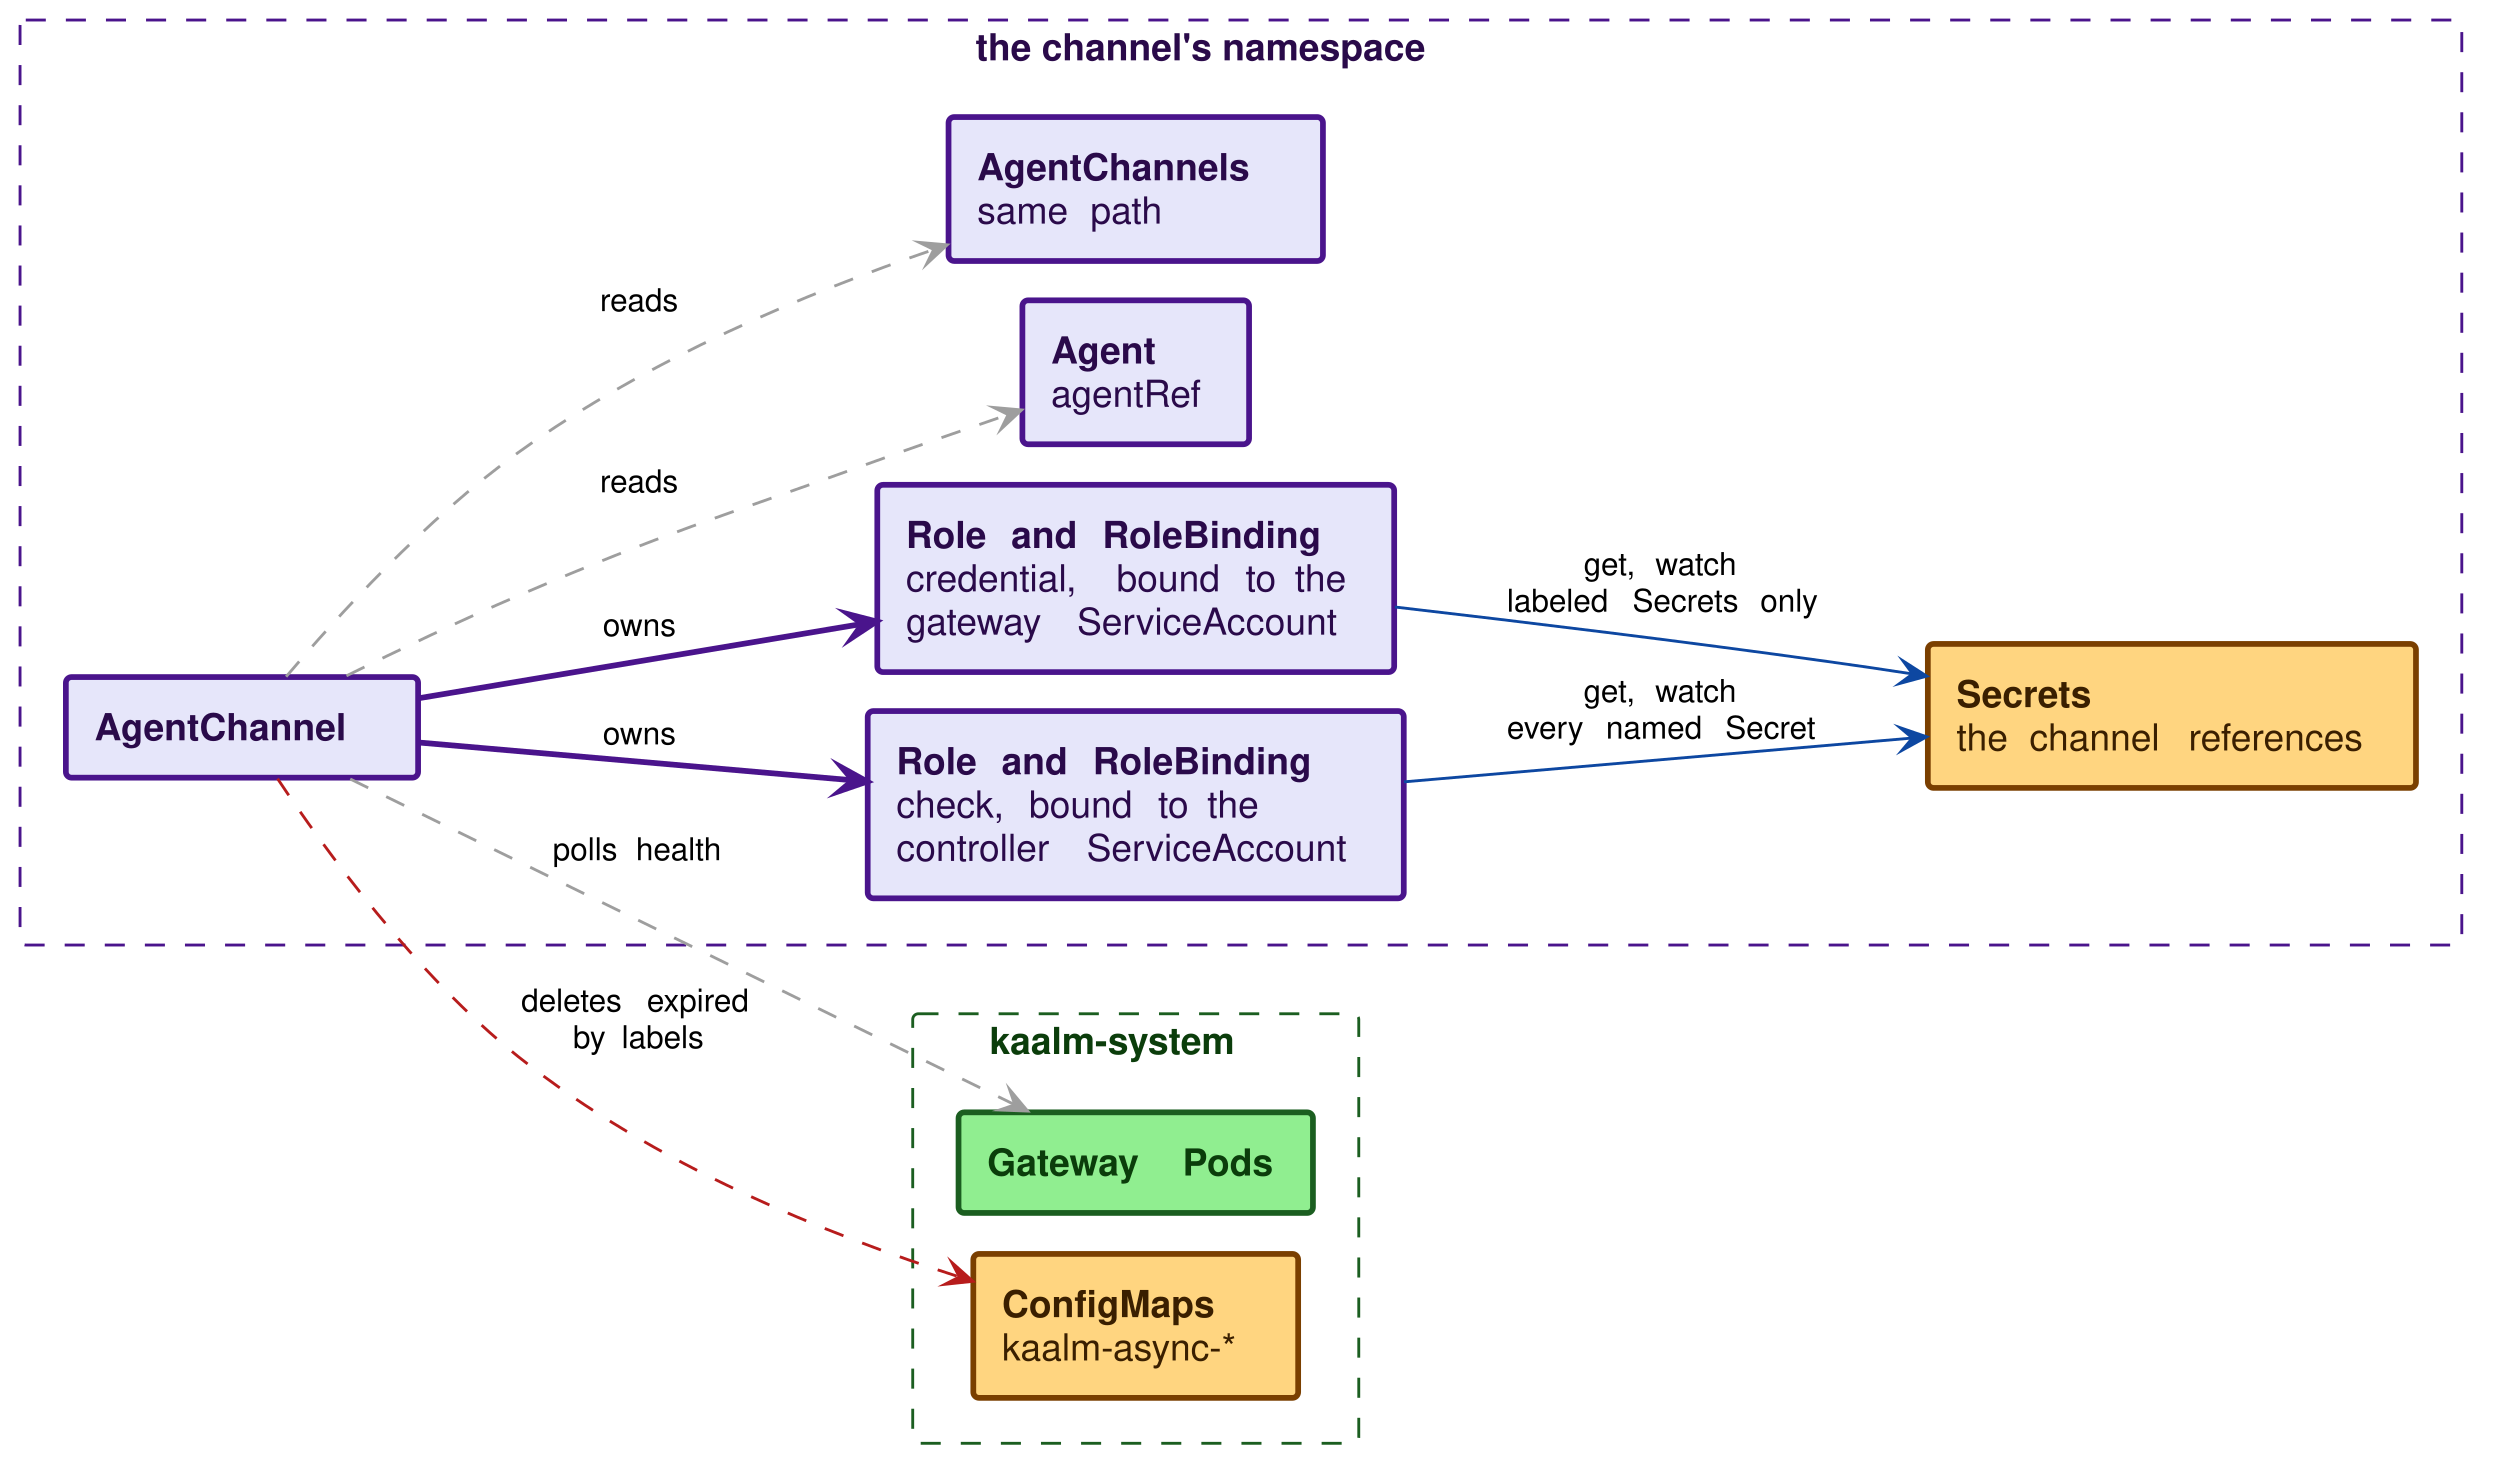
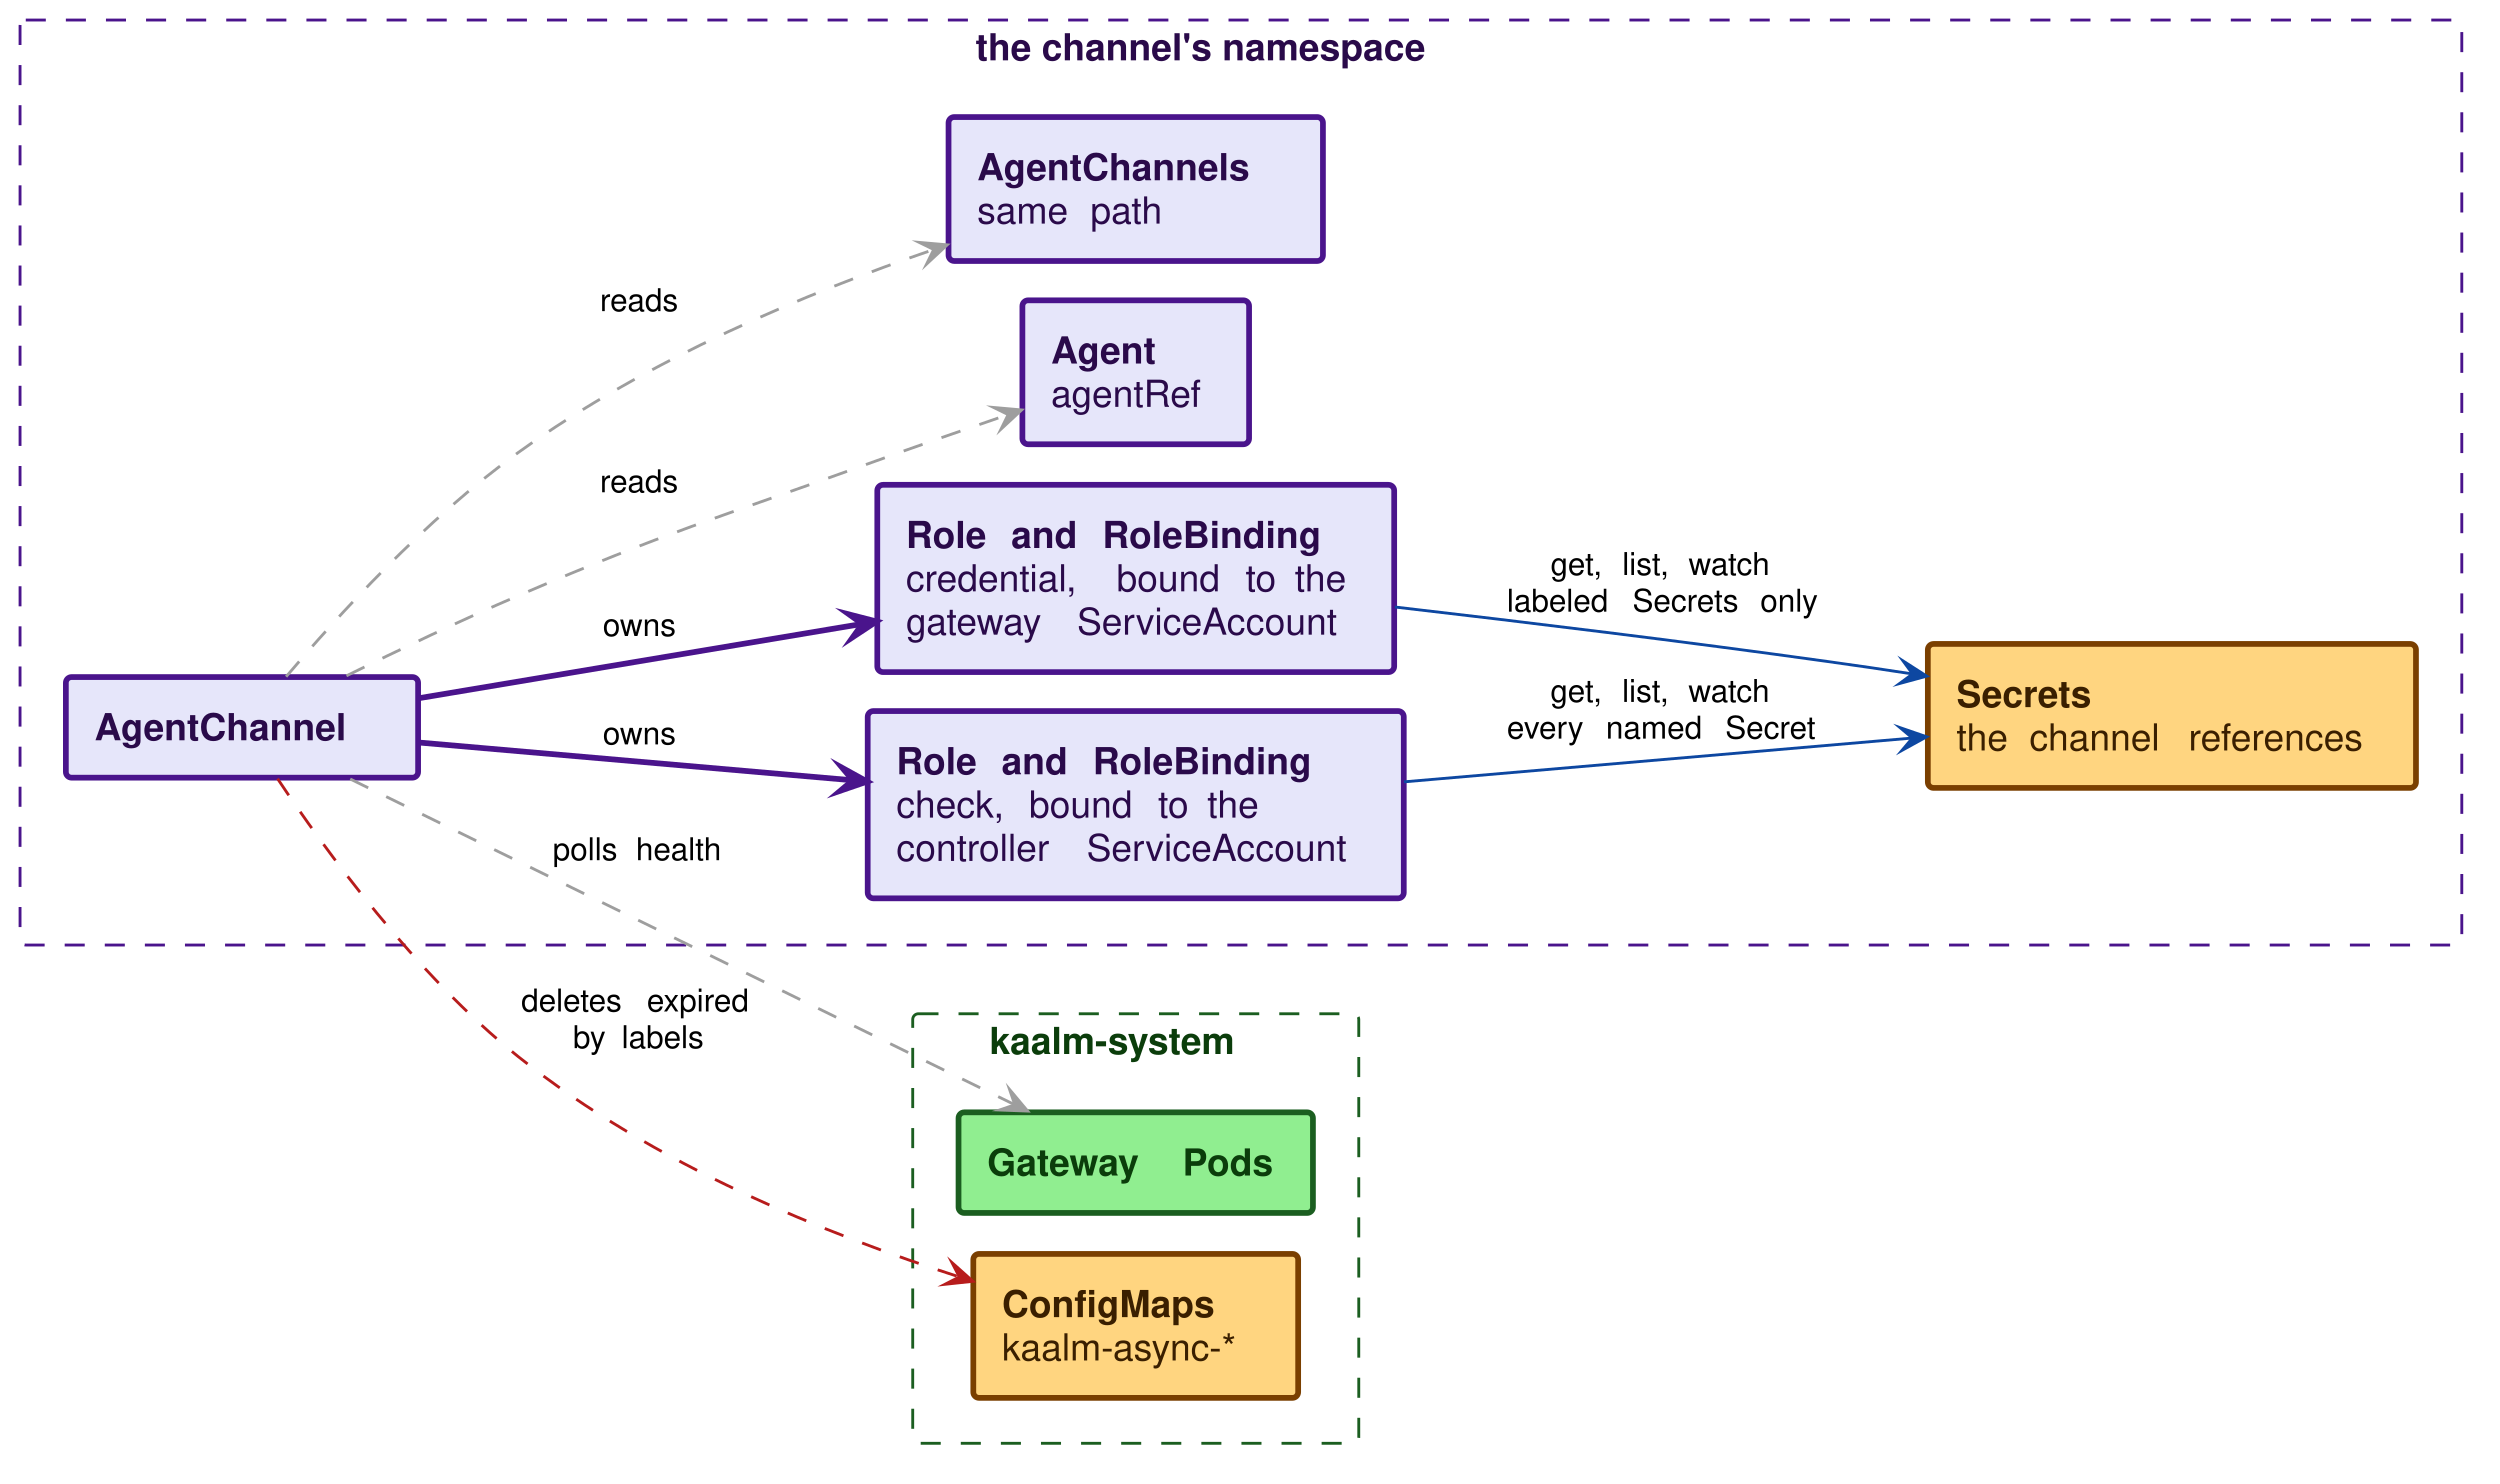
<svg xmlns="http://www.w3.org/2000/svg" version="1.1" data-diagram-type="DESCRIPTION" style="width:873px;height:518px;" width="873px" height="518px" viewBox="0 0 873 518" zoomAndPan="magnify" preserveAspectRatio="none" contentStyleType="text/css">
  <defs />
  <g font-family="sans-serif" lengthAdjust="spacing">
    <g class="cluster" data-qualified-name="ns" id="ent0001" data-source-line="14">
      <rect x="7" y="7" width="852.66" height="323" fill="none" style="stroke:#4A148C;stroke-width:1;stroke-dasharray:7,7;" rx="2" ry="2" />
      <text x="340.68" y="21.067" fill="#2A0A4A" font-size="13" textLength="185.301" font-weight="700" font-family="Helvetica">the channel's namespace</text>
    </g>
    <g class="cluster" data-qualified-name="nssys" id="ent0008" data-source-line="23">
      <rect x="318.72" y="354" width="155.76" height="150" fill="none" style="stroke:#1B5E20;stroke-width:1;stroke-dasharray:7,7;" rx="2" ry="2" />
      <text x="345.543" y="368.067" fill="#0B3D0B" font-size="13" textLength="102.115" font-weight="700" font-family="Helvetica">kaalm-system</text>
    </g>
    <g class="entity" data-qualified-name="ns.chan" id="ent0002" data-source-line="15">
      <rect x="23" y="236.43" width="123.003" height="35.133" fill="#E6E6FA" style="stroke:#4A148C;stroke-width:2;" rx="2" ry="2" />
      <text x="33" y="258.497" fill="#2A0A4A" font-size="13" textLength="103.003" font-weight="700" font-family="Helvetica">AgentChannel</text>
    </g>
    <g class="entity" data-qualified-name="ns.check" id="ent0003" data-source-line="16">
      <rect x="303" y="248.3" width="187.197" height="65.398" fill="#E6E6FA" style="stroke:#4A148C;stroke-width:2;" rx="2" ry="2" />
      <text x="313" y="270.367" fill="#2A0A4A" font-size="13" textLength="32.214" font-weight="700" font-family="Helvetica">Role</text>
      <text x="345.214" y="270.367" fill="#2A0A4A" font-size="13" font-weight="700" font-family="Helvetica"> </text>
      <text x="349.74" y="270.367" fill="#2A0A4A" font-size="13" textLength="27.333" font-weight="700" font-family="Helvetica">and</text>
      <text x="377.073" y="270.367" fill="#2A0A4A" font-size="13" font-weight="700" font-family="Helvetica"> </text>
      <text x="381.599" y="270.367" fill="#2A0A4A" font-size="13" textLength="88.156" font-weight="700" font-family="Helvetica">RoleBinding</text>
      <text x="313" y="285.5" fill="#2A0A4A" font-size="13" textLength="42.193" font-family="Helvetica">check,</text>
      <text x="355.193" y="285.5" fill="#2A0A4A" font-size="13" font-family="Helvetica"> </text>
      <text x="359.325" y="285.5" fill="#2A0A4A" font-size="13" textLength="40.936" font-family="Helvetica">bound</text>
      <text x="400.261" y="285.5" fill="#2A0A4A" font-size="13" font-family="Helvetica"> </text>
      <text x="404.394" y="285.5" fill="#2A0A4A" font-size="13" textLength="13.051" font-family="Helvetica">to</text>
      <text x="417.444" y="285.5" fill="#2A0A4A" font-size="13" font-family="Helvetica"> </text>
      <text x="421.577" y="285.5" fill="#2A0A4A" font-size="13" textLength="21.334" font-family="Helvetica">the</text>
      <text x="313" y="300.633" fill="#2A0A4A" font-size="13" textLength="62.302" font-family="Helvetica">controller</text>
      <text x="375.302" y="300.633" fill="#2A0A4A" font-size="13" font-family="Helvetica"> </text>
      <text x="379.435" y="300.633" fill="#2A0A4A" font-size="13" textLength="100.763" font-family="Helvetica">ServiceAccount</text>
    </g>
    <g class="entity" data-qualified-name="ns.creds" id="ent0004" data-source-line="17">
      <rect x="306.35" y="169.3" width="180.5" height="65.398" fill="#E6E6FA" style="stroke:#4A148C;stroke-width:2;" rx="2" ry="2" />
      <text x="316.35" y="191.367" fill="#2A0A4A" font-size="13" textLength="32.214" font-weight="700" font-family="Helvetica">Role</text>
      <text x="348.564" y="191.367" fill="#2A0A4A" font-size="13" font-weight="700" font-family="Helvetica"> </text>
      <text x="353.09" y="191.367" fill="#2A0A4A" font-size="13" textLength="27.333" font-weight="700" font-family="Helvetica">and</text>
      <text x="380.423" y="191.367" fill="#2A0A4A" font-size="13" font-weight="700" font-family="Helvetica"> </text>
      <text x="384.949" y="191.367" fill="#2A0A4A" font-size="13" textLength="88.156" font-weight="700" font-family="Helvetica">RoleBinding</text>
      <text x="316.35" y="206.5" fill="#2A0A4A" font-size="13" textLength="69.399" font-family="Helvetica">credential,</text>
      <text x="385.749" y="206.5" fill="#2A0A4A" font-size="13" font-family="Helvetica"> </text>
      <text x="389.881" y="206.5" fill="#2A0A4A" font-size="13" textLength="40.936" font-family="Helvetica">bound</text>
      <text x="430.817" y="206.5" fill="#2A0A4A" font-size="13" font-family="Helvetica"> </text>
      <text x="434.95" y="206.5" fill="#2A0A4A" font-size="13" textLength="13.051" font-family="Helvetica">to</text>
      <text x="448" y="206.5" fill="#2A0A4A" font-size="13" font-family="Helvetica"> </text>
      <text x="452.133" y="206.5" fill="#2A0A4A" font-size="13" textLength="21.334" font-family="Helvetica">the</text>
      <text x="316.35" y="221.633" fill="#2A0A4A" font-size="13" textLength="55.605" font-family="Helvetica">gateway</text>
      <text x="371.955" y="221.633" fill="#2A0A4A" font-size="13" font-family="Helvetica"> </text>
      <text x="376.088" y="221.633" fill="#2A0A4A" font-size="13" textLength="100.763" font-family="Helvetica">ServiceAccount</text>
    </g>
    <g class="entity" data-qualified-name="ns.sec" id="ent0005" data-source-line="18">
      <rect x="673.2" y="224.87" width="170.458" height="50.266" fill="#FFD580" style="stroke:#7A3F00;stroke-width:2;" rx="2" ry="2" />
      <text x="683.2" y="246.937" fill="#3A1F00" font-size="13" textLength="55.066" font-weight="700" font-family="Helvetica">Secrets</text>
      <text x="683.2" y="262.07" fill="#3A1F00" font-size="13" textLength="21.334" font-family="Helvetica">the</text>
      <text x="704.534" y="262.07" fill="#3A1F00" font-size="13" font-family="Helvetica"> </text>
      <text x="708.667" y="262.07" fill="#3A1F00" font-size="13" textLength="51.441" font-family="Helvetica">channel</text>
      <text x="760.108" y="262.07" fill="#3A1F00" font-size="13" font-family="Helvetica"> </text>
      <text x="764.241" y="262.07" fill="#3A1F00" font-size="13" textLength="69.418" font-family="Helvetica">references</text>
    </g>
    <g class="entity" data-qualified-name="ns.agent" id="ent0006" data-source-line="19">
      <rect x="357.02" y="104.87" width="79.16" height="50.266" fill="#E6E6FA" style="stroke:#4A148C;stroke-width:2;" rx="2" ry="2" />
      <text x="367.02" y="126.937" fill="#2A0A4A" font-size="13" textLength="43.653" font-weight="700" font-family="Helvetica">Agent</text>
      <text x="367.02" y="142.07" fill="#2A0A4A" font-size="13" textLength="59.16" font-family="Helvetica">agentRef</text>
    </g>
    <g class="entity" data-qualified-name="ns.sib" id="ent0007" data-source-line="20">
      <rect x="331.23" y="40.87" width="130.741" height="50.266" fill="#E6E6FA" style="stroke:#4A148C;stroke-width:2;" rx="2" ry="2" />
      <text x="341.23" y="62.937" fill="#2A0A4A" font-size="13" textLength="110.741" font-weight="700" font-family="Helvetica">AgentChannels</text>
      <text x="341.23" y="78.07" fill="#2A0A4A" font-size="13" textLength="35.401" font-family="Helvetica">same</text>
      <text x="376.631" y="78.07" fill="#2A0A4A" font-size="13" font-family="Helvetica"> </text>
      <text x="380.763" y="78.07" fill="#2A0A4A" font-size="13" textLength="29.555" font-family="Helvetica">path</text>
    </g>
    <g class="entity" data-qualified-name="nssys.gw" id="ent0009" data-source-line="24">
      <rect x="334.72" y="388.43" width="123.759" height="35.133" fill="#90EE90" style="stroke:#1B5E20;stroke-width:2;" rx="2" ry="2" />
      <text x="344.72" y="410.497" fill="#0B3D0B" font-size="13" textLength="63.73" font-weight="700" font-family="Helvetica">Gateway</text>
      <text x="408.45" y="410.497" fill="#0B3D0B" font-size="13" font-weight="700" font-family="Helvetica"> </text>
      <text x="412.976" y="410.497" fill="#0B3D0B" font-size="13" textLength="35.502" font-weight="700" font-family="Helvetica">Pods</text>
    </g>
    <g class="entity" data-qualified-name="nssys.cm" id="ent0010" data-source-line="25">
      <rect x="339.88" y="437.87" width="113.438" height="50.266" fill="#FFD580" style="stroke:#7A3F00;stroke-width:2;" rx="2" ry="2" />
      <text x="349.88" y="459.937" fill="#3A1F00" font-size="13" textLength="85.896" font-weight="700" font-family="Helvetica">ConfigMaps</text>
      <text x="349.88" y="475.07" fill="#3A1F00" font-size="13" textLength="93.438" font-family="Helvetica">kaalm-async-*</text>
    </g>
    <g class="link" data-entity-1="ent0002" data-entity-2="ent0003" id="lnk11" data-source-line="28" data-link-type="dependency">
      <path d="M146.4,259.3 C190.93,263.18 247.169,268.076 297.789,272.486" style="stroke:#4A148C;stroke-width:2;" fill="none" id="chan-to-check" />
      <polygon points="302.77,272.92,294.151,268.154,297.789,272.486,293.457,276.124,302.77,272.92" fill="#4A148C" style="stroke:#4A148C;stroke-width:2;stroke-linejoin:miter;stroke-miterlimit:10;" />
      <text x="210.5" y="259.94" fill="#000" font-size="11" textLength="28.429" font-family="Helvetica">owns</text>
    </g>
    <g class="link" data-entity-1="ent0002" data-entity-2="ent0004" id="lnk12" data-source-line="29" data-link-type="dependency">
      <path d="M146.4,243.79 C191.91,236.16 249.899,226.437 301.129,217.847" style="stroke:#4A148C;stroke-width:2;" fill="none" id="chan-to-creds" />
      <polygon points="306.06,217.02,296.522,214.563,301.129,217.847,297.845,222.453,306.06,217.02" fill="#4A148C" style="stroke:#4A148C;stroke-width:2;stroke-linejoin:miter;stroke-miterlimit:10;" />
      <text x="210.5" y="222.1" fill="#000" font-size="11" textLength="28.429" font-family="Helvetica">owns</text>
    </g>
    <g class="link" data-entity-1="ent0003" data-entity-2="ent0005" id="lnk13" data-source-line="30" data-link-type="dependency">
      <path d="M490.27,273.02 C546.59,268.16 612.988,262.439 667.798,257.719" style="stroke:#0D47A1;stroke-width:1;" fill="none" id="check-to-sec" />
      <polygon points="672.78,257.29,663.47,254.077,667.798,257.719,664.156,262.047,672.78,257.29" fill="#0D47A1" style="stroke:#0D47A1;stroke-width:1;stroke-linejoin:miter;stroke-miterlimit:10;" />
-       <text x="552.961" y="245.12" fill="#000" font-size="11" textLength="21.56" font-family="Helvetica">get,</text>
-       <text x="574.521" y="245.12" fill="#000" font-size="11" font-family="Helvetica"> </text>
-       <text x="578.018" y="245.12" fill="#000" font-size="11" textLength="33.07" font-family="Helvetica">watch</text>
+       <text x="541.387" y="245.12" fill="#000" font-size="11" textLength="21.56" font-family="Helvetica">get,</text>
+       <text x="562.946" y="245.12" fill="#000" font-size="11" font-family="Helvetica"> </text>
+       <text x="566.443" y="245.12" fill="#000" font-size="11" textLength="19.653" font-family="Helvetica">list,</text>
+       <text x="586.096" y="245.12" fill="#000" font-size="11" font-family="Helvetica"> </text>
+       <text x="589.592" y="245.12" fill="#000" font-size="11" textLength="33.07" font-family="Helvetica">watch</text>
      <text x="526.2" y="257.925" fill="#000" font-size="11" textLength="31.077" font-family="Helvetica">every</text>
      <text x="557.277" y="257.925" fill="#000" font-size="11" font-family="Helvetica"> </text>
      <text x="560.774" y="257.925" fill="#000" font-size="11" textLength="38.178" font-family="Helvetica">named</text>
      <text x="598.951" y="257.925" fill="#000" font-size="11" font-family="Helvetica"> </text>
      <text x="602.448" y="257.925" fill="#000" font-size="11" textLength="35.401" font-family="Helvetica">Secret</text>
    </g>
    <g class="link" data-entity-1="ent0004" data-entity-2="ent0005" id="lnk14" data-source-line="31" data-link-type="dependency">
      <path d="M487.11,211.97 C532.44,217.22 588.3,224.02 638.2,231 C649.41,232.57 656.258,233.559 667.878,235.349" style="stroke:#0D47A1;stroke-width:1;" fill="none" id="creds-to-sec" />
      <polygon points="672.82,236.11,664.534,230.786,667.878,235.349,663.316,238.693,672.82,236.11" fill="#0D47A1" style="stroke:#0D47A1;stroke-width:1;stroke-linejoin:miter;stroke-miterlimit:10;" />
-       <text x="553.01" y="200.8" fill="#000" font-size="11" textLength="21.56" font-family="Helvetica">get,</text>
-       <text x="574.569" y="200.8" fill="#000" font-size="11" font-family="Helvetica"> </text>
-       <text x="578.066" y="200.8" fill="#000" font-size="11" textLength="33.07" font-family="Helvetica">watch</text>
+       <text x="541.435" y="200.8" fill="#000" font-size="11" textLength="21.56" font-family="Helvetica">get,</text>
+       <text x="562.995" y="200.8" fill="#000" font-size="11" font-family="Helvetica"> </text>
+       <text x="566.491" y="200.8" fill="#000" font-size="11" textLength="19.653" font-family="Helvetica">list,</text>
+       <text x="586.144" y="200.8" fill="#000" font-size="11" font-family="Helvetica"> </text>
+       <text x="589.641" y="200.8" fill="#000" font-size="11" textLength="33.07" font-family="Helvetica">watch</text>
      <text x="526.2" y="213.605" fill="#000" font-size="11" textLength="40.353" font-family="Helvetica">labeled</text>
      <text x="566.553" y="213.605" fill="#000" font-size="11" font-family="Helvetica"> </text>
      <text x="570.05" y="213.605" fill="#000" font-size="11" textLength="41.132" font-family="Helvetica">Secrets</text>
      <text x="611.181" y="213.605" fill="#000" font-size="11" font-family="Helvetica"> </text>
      <text x="614.678" y="213.605" fill="#000" font-size="11" textLength="23.268" font-family="Helvetica">only</text>
    </g>
    <g class="link" data-entity-1="ent0002" data-entity-2="ent0006" id="lnk15" data-source-line="32" data-link-type="dependency">
      <path d="M120.98,235.99 C138.82,227.17 160.87,216.62 181,208 C234.27,185.18 248.5,181.69 303,162 C320.6,155.64 335.44,150.461 352.04,144.771" style="stroke:#9E9E9E;stroke-width:1;stroke-dasharray:7,7;" fill="none" id="chan-to-agent" />
      <polygon points="356.77,143.15,346.959,142.284,352.04,144.771,349.553,149.852,356.77,143.15" fill="#9E9E9E" style="stroke:#9E9E9E;stroke-width:1;stroke-linejoin:miter;stroke-miterlimit:10;" />
      <text x="209.5" y="171.91" fill="#000" font-size="11" textLength="30.744" font-family="Helvetica">reads</text>
    </g>
    <g class="link" data-entity-1="ent0002" data-entity-2="ent0007" id="lnk16" data-source-line="33" data-link-type="dependency">
      <path d="M99.91,236.3 C117.44,215.58 148.73,181.17 181,158 C226.78,125.15 281.381,102.475 326.051,87.125" style="stroke:#9E9E9E;stroke-width:1;stroke-dasharray:7,7;" fill="none" id="chan-to-sib" />
      <polygon points="330.78,85.5,320.969,84.642,326.051,87.125,323.568,92.208,330.78,85.5" fill="#9E9E9E" style="stroke:#9E9E9E;stroke-width:1;stroke-linejoin:miter;stroke-miterlimit:10;" />
      <text x="209.5" y="108.65" fill="#000" font-size="11" textLength="30.744" font-family="Helvetica">reads</text>
    </g>
    <g class="link" data-entity-1="ent0002" data-entity-2="ent0009" id="lnk17" data-source-line="34" data-link-type="dependency">
      <path d="M122.29,272.03 C181.97,301.29 294.72,356.549 354.37,385.789" style="stroke:#9E9E9E;stroke-width:1;stroke-dasharray:7,7;" fill="none" id="chan-to-gw" />
      <polygon points="358.86,387.99,352.539,380.437,354.37,385.789,349.018,387.62,358.86,387.99" fill="#9E9E9E" style="stroke:#9E9E9E;stroke-width:1;stroke-linejoin:miter;stroke-miterlimit:10;" />
      <text x="193" y="300.38" fill="#000" font-size="11" textLength="25.556" font-family="Helvetica">polls</text>
      <text x="218.556" y="300.38" fill="#000" font-size="11" font-family="Helvetica"> </text>
      <text x="222.052" y="300.38" fill="#000" font-size="11" textLength="34.821" font-family="Helvetica">health</text>
    </g>
    <g class="link" data-entity-1="ent0002" data-entity-2="ent0010" id="lnk18" data-source-line="35" data-link-type="dependency">
      <path d="M96.92,271.91 C113.2,296.33 145.11,340.33 181,369 C228.52,406.95 288.96,431.1 334.99,445.9" style="stroke:#B71C1C;stroke-width:1;stroke-dasharray:7,7;" fill="none" id="chan-to-cm" />
      <polygon points="339.75,447.43,332.406,440.867,334.99,445.9,329.958,448.483,339.75,447.43" fill="#B71C1C" style="stroke:#B71C1C;stroke-width:1;stroke-linejoin:miter;stroke-miterlimit:10;" />
      <text x="182" y="353.21" fill="#000" font-size="11" textLength="40.385" font-family="Helvetica">deletes</text>
      <text x="222.385" y="353.21" fill="#000" font-size="11" font-family="Helvetica"> </text>
      <text x="225.882" y="353.21" fill="#000" font-size="11" textLength="41.588" font-family="Helvetica">expired</text>
      <text x="200.074" y="366.015" fill="#000" font-size="11" textLength="13.492" font-family="Helvetica">by</text>
      <text x="213.566" y="366.015" fill="#000" font-size="11" font-family="Helvetica"> </text>
      <text x="217.063" y="366.015" fill="#000" font-size="11" textLength="32.334" font-family="Helvetica">labels</text>
    </g>
  </g>
</svg>
